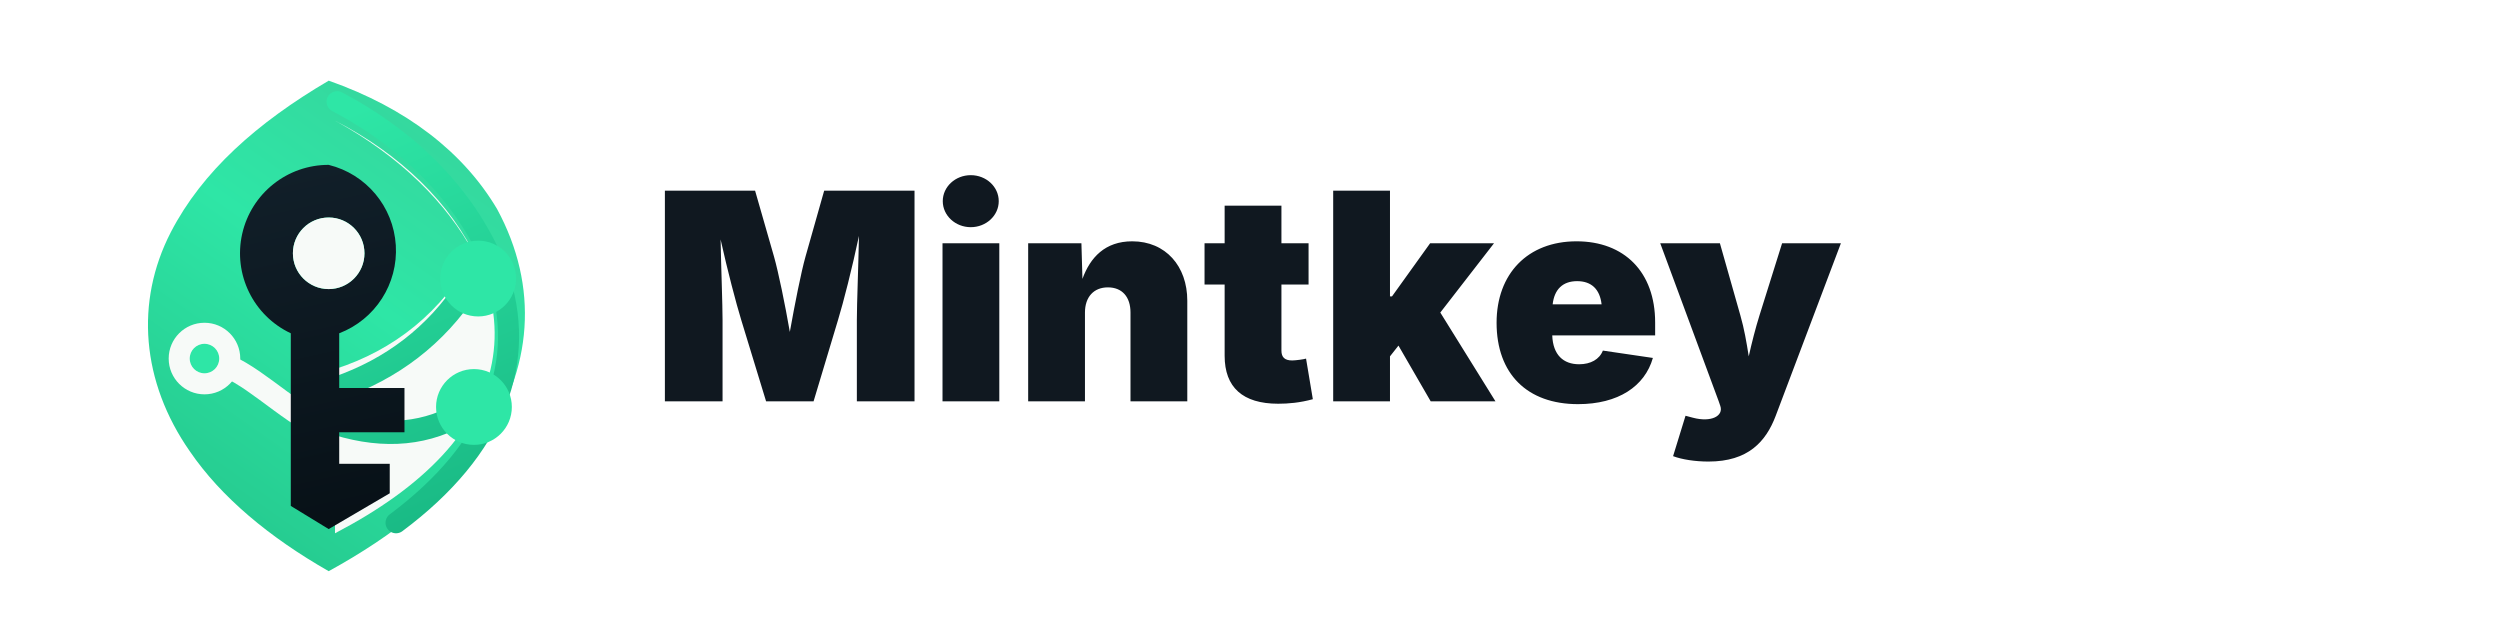
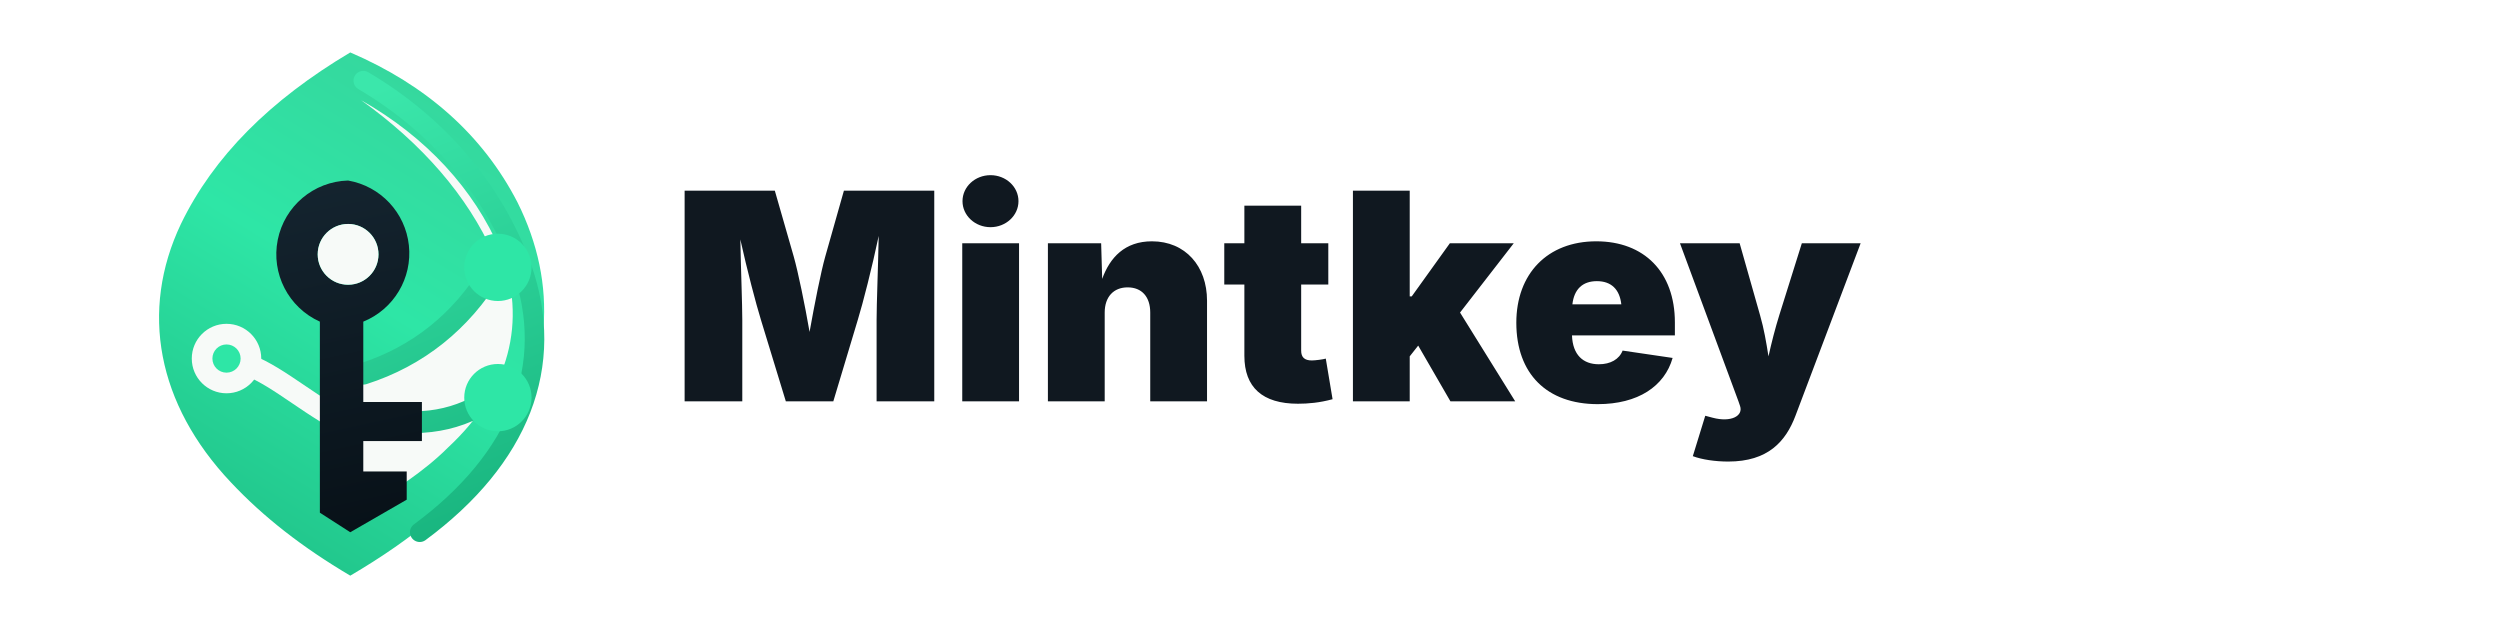
<svg xmlns="http://www.w3.org/2000/svg" viewBox="0 0 760 190" role="img" aria-labelledby="title desc">
  <defs>
-     <linearGradient id="leaf-fill" x1="56" y1="222" x2="188" y2="34" gradientUnits="userSpaceOnUse">
-       <stop offset="0" stop-color="#25C98E" />
-       <stop offset=".58" stop-color="#2EE6A6" />
+     <linearGradient id="leaf-fill" x1="58" y1="229" x2="183" y2="24" gradientUnits="userSpaceOnUse">
+       <stop offset="0" stop-color="#20C389" />
+       <stop offset=".55" stop-color="#2EE6A6" />
      <stop offset="1" stop-color="#36D69D" />
    </linearGradient>
-     <linearGradient id="leaf-line" x1="132" y1="36" x2="210" y2="218" gradientUnits="userSpaceOnUse">
-       <stop offset="0" stop-color="#2EE6A6" />
-       <stop offset="1" stop-color="#19B984" />
+     <linearGradient id="leaf-line" x1="133" y1="29" x2="210" y2="222" gradientUnits="userSpaceOnUse">
+       <stop offset="0" stop-color="#3BE7AB" />
+       <stop offset="1" stop-color="#18B47E" />
    </linearGradient>
-     <linearGradient id="key-fill" x1="113" y1="61" x2="151" y2="231" gradientUnits="userSpaceOnUse">
-       <stop offset="0" stop-color="#111F29" />
-       <stop offset="1" stop-color="#071016" />
+     <linearGradient id="key-fill" x1="113" y1="69" x2="147" y2="225" gradientUnits="userSpaceOnUse">
+       <stop offset="0" stop-color="#14242F" />
+       <stop offset="1" stop-color="#081118" />
    </linearGradient>
  </defs>
-   <g transform="translate(18 13) scale(.64)">
-     <path fill="url(#leaf-fill)" d="M128 18c-34 20-60 43-75 72-17 33-14 71 9 104 15 22 38 41 66 57 31-17 56-37 73-61 24-35 27-74 7-111-16-27-43-48-80-61Z" />
-     <path fill="#F7FAF8" d="M131 37c31 16 55 39 68 67 15 33 8 65-17 92-13 14-30 26-51 37v-78c28-9 51-27 66-55-13-24-35-46-66-63Z" />
-     <path fill="none" stroke="url(#leaf-line)" stroke-linecap="round" stroke-linejoin="round" stroke-width="10" d="M132 28c36 19 63 47 76 81 15 42-1 84-48 119" />
-     <path fill="none" stroke="#F7FAF8" stroke-linecap="round" stroke-linejoin="round" stroke-width="11" d="M73 151c18 5 32 22 54 33" />
-     <path fill="none" stroke="url(#leaf-line)" stroke-linecap="round" stroke-linejoin="round" stroke-width="11" d="M132 164c26-9 47-25 62-48" />
-     <path fill="none" stroke="url(#leaf-line)" stroke-linecap="round" stroke-linejoin="round" stroke-width="11" d="M132 181c23 7 43 5 61-6" />
-     <circle cx="69" cy="150" r="17" fill="#F7FAF8" />
-     <circle cx="69" cy="150" r="7" fill="#2EE6A6" />
-     <circle cx="199" cy="112" r="18" fill="#2EE6A6" />
-     <circle cx="197" cy="173" r="18" fill="#2EE6A6" />
-     <path fill="url(#key-fill)" fill-rule="evenodd" d="M128 58a42 42 0 0 0-18 80v82l18 11 29-17v-14h-24v-15h31v-21h-31v-26a42 42 0 0 0-5-80Zm0 25a17 17 0 1 1 0 34 17 17 0 0 1 0-34Z" />
-     <circle cx="128" cy="100" r="17" fill="#F7FAF8" />
+   <g transform="translate(22 10) scale(.66)">
+     <path fill="url(#leaf-fill)" d="M128 9c-37 22-63 48-78 79-19 40-11 83 23 119 15 16 33 30 55 43 29-17 52-36 68-58 25-36 28-76 9-114-16-31-42-54-77-69Z" />
+     <path fill="#F7FAF8" d="M133 31c30 17 52 41 64 69 13 33 4 65-24 91-11 11-25 20-40 29v-64c26-9 47-27 61-54-12-27-33-51-61-71Z" />
+     <path fill="none" stroke="url(#leaf-line)" stroke-linecap="round" stroke-linejoin="round" stroke-width="9" d="M134 22c34 20 60 50 73 86 16 45-1 88-47 122" />
+     <path fill="none" stroke="#F7FAF8" stroke-linecap="round" stroke-linejoin="round" stroke-width="10" d="M75 151c16 4 29 17 49 28" />
+     <path fill="none" stroke="url(#leaf-line)" stroke-linecap="round" stroke-linejoin="round" stroke-width="10" d="M134 157c25-8 45-24 59-47" />
+     <path fill="none" stroke="url(#leaf-line)" stroke-linecap="round" stroke-linejoin="round" stroke-width="10" d="M134 176c22 6 41 4 58-7" />
+     <circle cx="71" cy="150" r="16" fill="#F7FAF8" />
+     <circle cx="71" cy="150" r="6.5" fill="#2EE6A6" />
+     <circle cx="196" cy="108" r="15.5" fill="#2EE6A6" />
+     <circle cx="196" cy="168" r="15.5" fill="#2EE6A6" />
+     <path fill="url(#key-fill)" fill-rule="evenodd" d="M127 68a34 34 0 0 0-13 65v88l14 9 26-15v-13h-20v-14h27v-18h-27v-37a34 34 0 0 0-7-65Zm0 20a14 14 0 1 1 0 28 14 14 0 0 1 0-28Z" />
+     <circle cx="127" cy="102" r="14" fill="#F7FAF8" />
  </g>
-   <text x="198" y="122" fill="#101820" font-family="Inter, Avenir Next, ui-sans-serif, system-ui, -apple-system, BlinkMacSystemFont, 'Segoe UI', sans-serif" font-size="88" font-weight="850" letter-spacing="0">Mintkey</text>
+   <text x="204" y="122" fill="#101820" font-family="Inter, Avenir Next, ui-sans-serif, system-ui, -apple-system, BlinkMacSystemFont, 'Segoe UI', sans-serif" font-size="88" font-weight="850" letter-spacing="0">Mintkey</text>
</svg>
